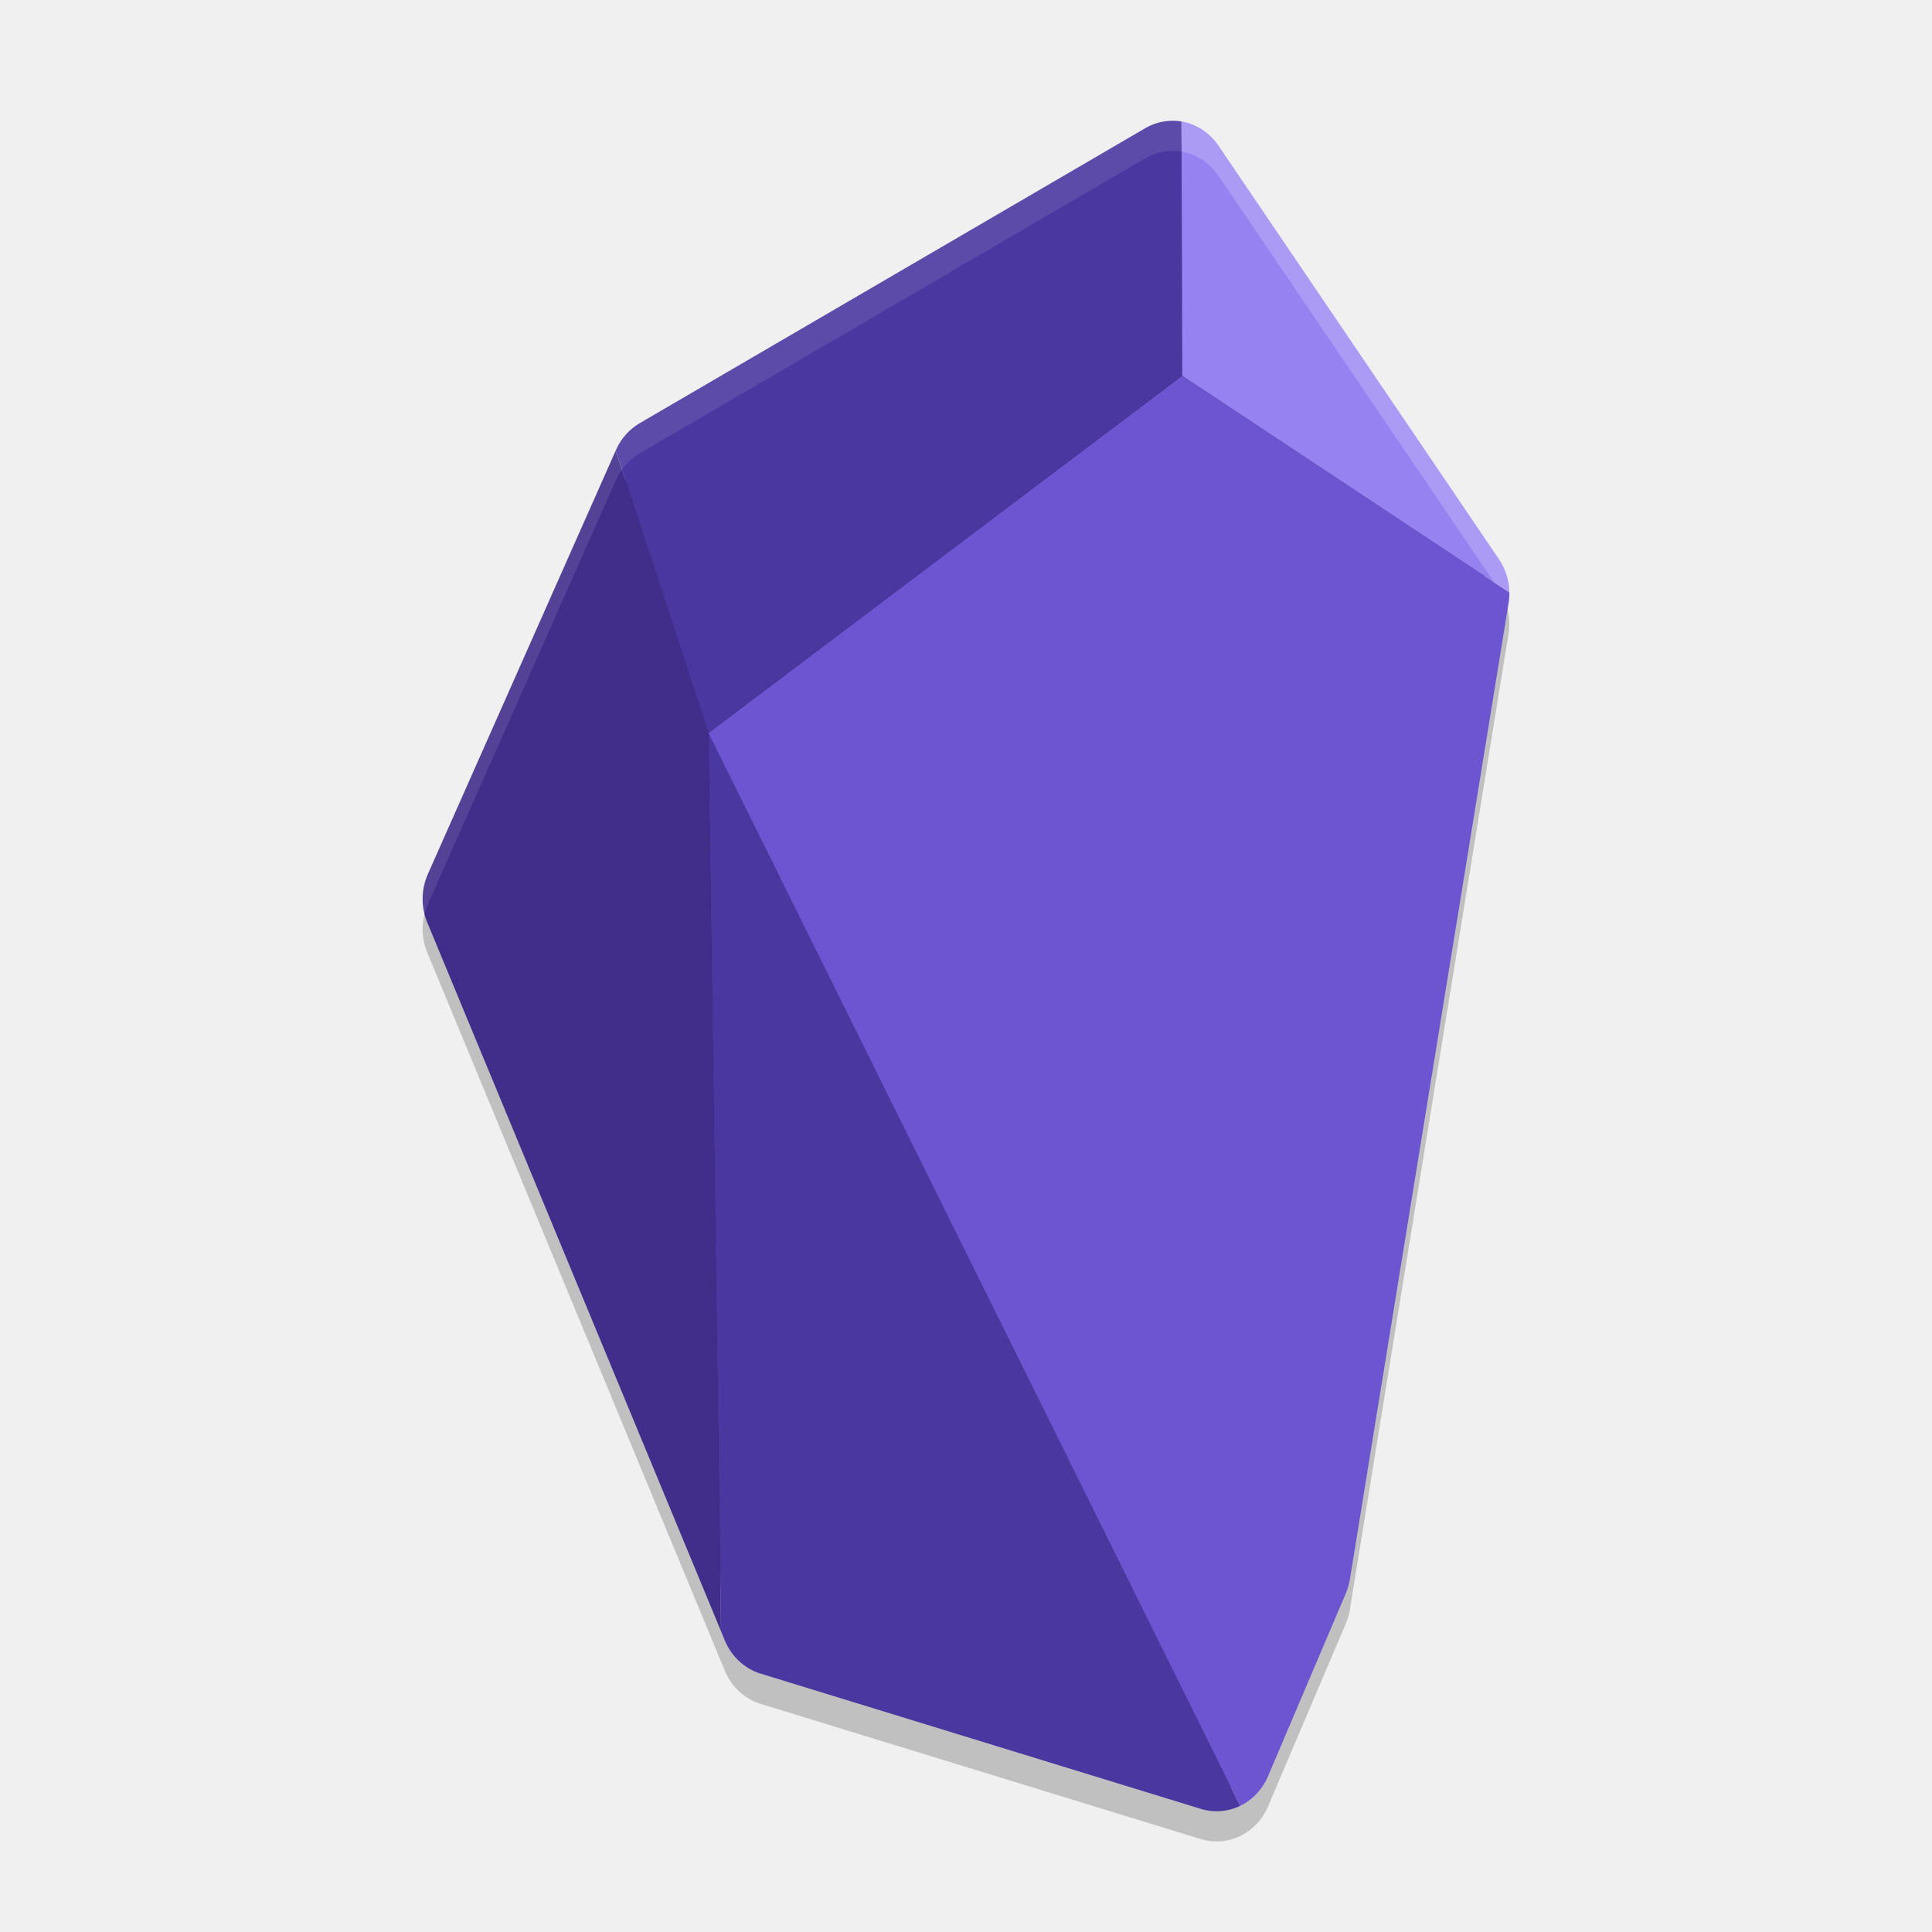
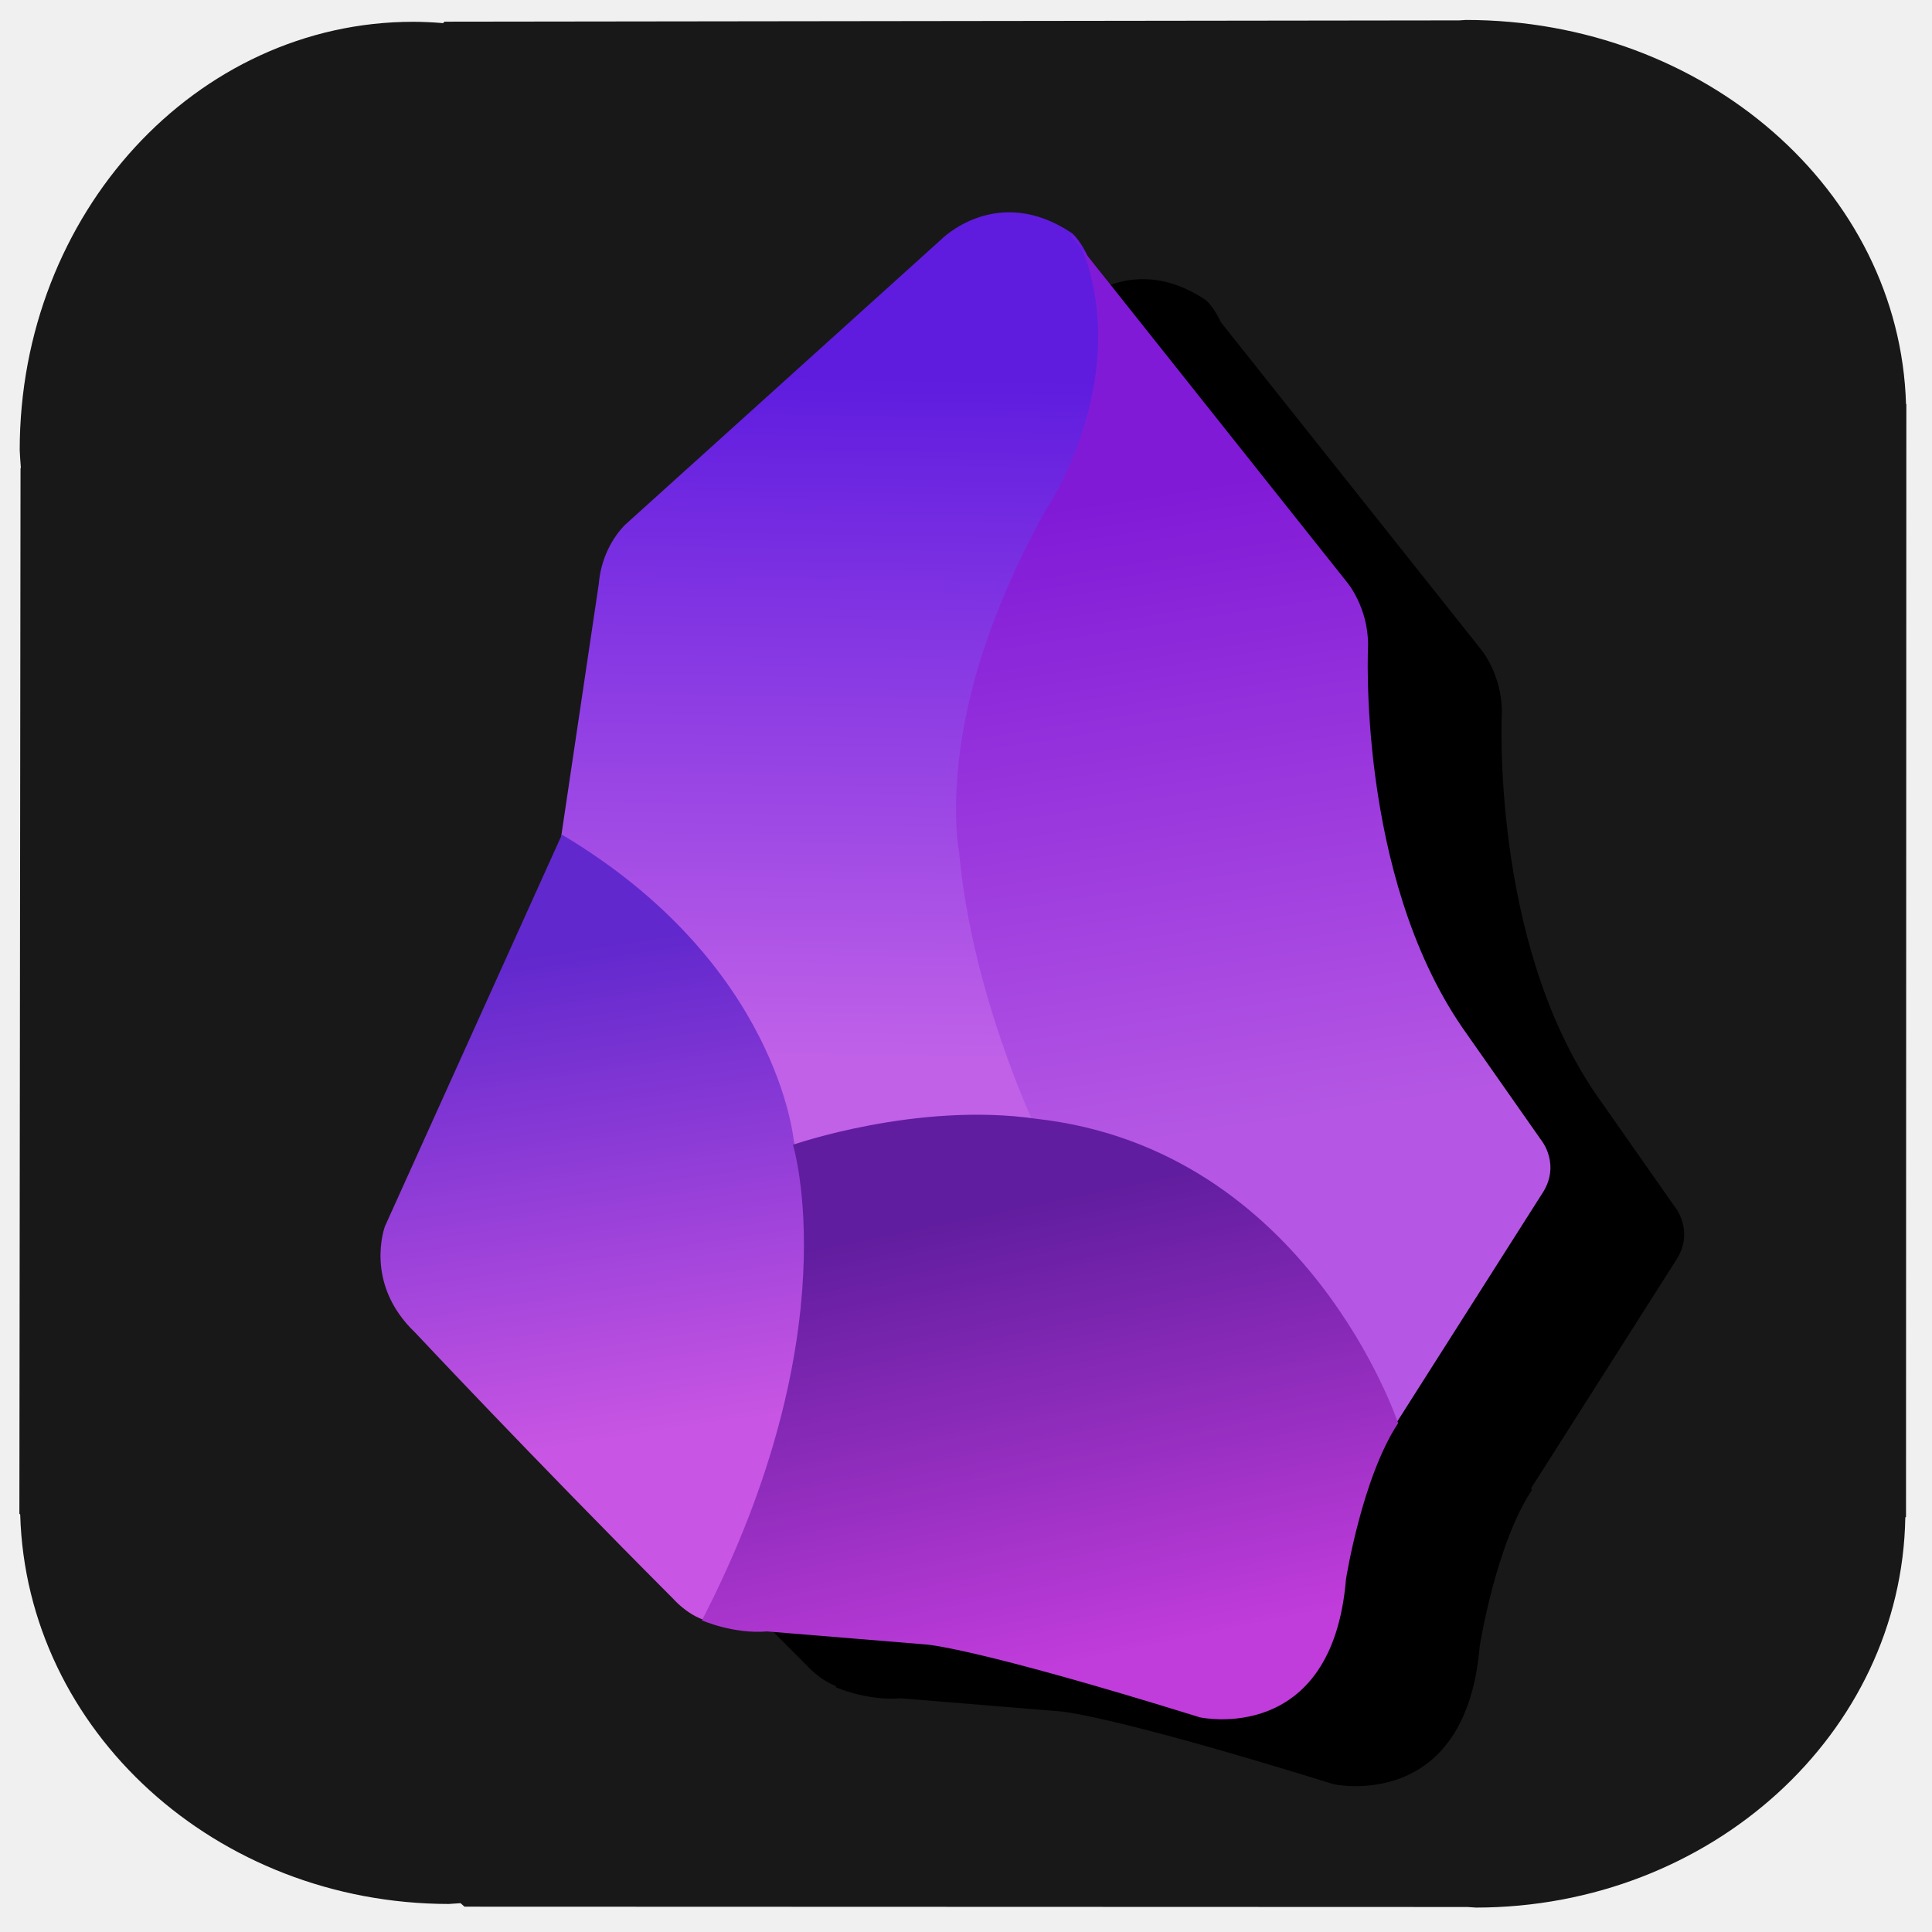
- <svg xmlns="http://www.w3.org/2000/svg" width="64" height="64" version="1">
-   <path style="opacity:0.2" d="m 38.769,5.002 a 1.862,1.954 0 0 0 -0.016,0.004 1.862,1.954 0 0 0 -0.816,0.242 L 21.191,15.021 a 1.862,1.954 0 0 0 -0.785,0.883 l -0.012,0.023 -6.223,14.031 a 1.862,1.954 0 0 0 -0.016,1.602 l 9.727,23.476 0.129,0.309 a 1.862,1.954 0 0 0 1.184,1.098 l 14.586,4.48 a 1.862,1.954 0 0 0 1.301,-0.102 1.862,1.954 0 0 0 0.922,-0.977 l 2.574,-6.051 a 1.862,1.954 0 0 0 0.137,-0.469 l 5.258,-32.335 a 1.862,1.954 0 0 0 0.027,-0.363 1.862,1.954 0 0 0 -0.344,-1.098 L 40.359,5.822 a 1.862,1.954 0 0 0 -1.219,-0.797 1.862,1.954 0 0 0 -0.371,-0.023 z" />
-   <path style="fill:#251c50" d="m 38.788,4.703 c -0.175,0.009 -0.347,0.059 -0.503,0.15 L 21.537,14.626 c -0.214,0.125 -0.39,0.319 -0.498,0.561 v 0.003 l -0.011,0.022 -6.223,14.033 c -0.146,0.329 -0.151,0.712 -0.014,1.045 l 9.73,23.477 0.127,0.309 c 0.142,0.344 0.418,0.592 0.744,0.695 l 14.587,4.482 c 0.266,0.082 0.549,0.06 0.803,-0.063 0.255,-0.123 0.464,-0.341 0.584,-0.621 l 2.574,-6.051 v -0.003 c 0.041,-0.095 0.071,-0.197 0.089,-0.301 l 5.257,-32.339 h 0.003 c 0.013,-0.078 0.017,-0.158 0.016,-0.238 -0.004,-0.258 -0.082,-0.505 -0.222,-0.711 L 39.788,5.217 C 39.603,4.944 39.328,4.765 39.026,4.714 c -0.079,-0.013 -0.159,-0.015 -0.238,-0.011 z" />
-   <path style="fill:#4a37a0" d="m 23.465,24.281 0.419,29.753 0.127,0.309 a 1.862,1.954 0 0 0 1.182,1.097 l 14.587,4.482 a 1.862,1.954 0 0 0 1.301,-0.101 z" />
-   <path style="fill:#6d55d2" d="M 39.161,12.447 23.465,24.281 41.081,59.821 a 1.862,1.954 0 0 0 0.922,-0.976 l 2.574,-6.051 a 1.862,1.954 0 0 0 0.138,-0.468 l 5.257,-32.337 a 1.862,1.954 0 0 0 0.027,-0.364 z" />
-   <path style="fill:#4a37a0" d="M 38.753,4.003 A 1.862,1.954 0 0 0 37.939,4.246 l -16.748,9.773 a 1.862,1.954 0 0 0 -0.784,0.883 l -0.011,0.025 3.069,9.354 L 39.161,12.447 39.139,4.025 a 1.862,1.954 0 0 0 -0.387,-0.022 z" />
-   <path style="fill:#412e8b" d="m 20.396,14.927 -6.223,14.03 a 1.862,1.954 0 0 0 -0.019,1.602 l 9.73,23.475 -0.419,-29.753 z" />
-   <path style="fill:#9782f1" d="m 39.139,4.025 0.022,8.422 10.839,7.178 A 1.862,1.954 0 0 0 49.656,18.528 L 40.359,4.82 A 1.862,1.954 0 0 0 39.139,4.025 Z" />
-   <path style="opacity:0.2;fill:#ffffff" d="M 39.141 4.023 L 39.143 5.023 A 1.862 1.954 0 0 1 39.656 5.195 A 1.862 1.954 0 0 1 40.359 5.82 L 49.496 19.291 L 50 19.625 A 1.862 1.954 0 0 0 49.906 19.047 A 1.862 1.954 0 0 0 49.84 18.867 A 1.862 1.954 0 0 0 49.656 18.527 L 40.359 4.82 A 1.862 1.954 0 0 0 39.656 4.195 A 1.862 1.954 0 0 0 39.141 4.023 z" />
-   <path style="opacity:0.1;fill:#ffffff" d="M 38.77 4 A 1.862 1.954 0 0 0 38.754 4.004 A 1.862 1.954 0 0 0 37.938 4.246 L 21.191 14.02 A 1.862 1.954 0 0 0 20.406 14.902 L 20.395 14.926 L 14.172 28.957 A 1.862 1.954 0 0 0 14.062 30.279 A 1.862 1.954 0 0 1 14.172 29.957 L 20.395 15.926 L 20.406 15.902 A 1.862 1.954 0 0 1 21.191 15.02 L 37.938 5.246 A 1.862 1.954 0 0 1 38.754 5.004 A 1.862 1.954 0 0 1 38.77 5 A 1.862 1.954 0 0 1 39.141 5.023 L 39.143 6.023 A 1.862 1.954 0 0 1 39.145 6.023 L 39.141 4.023 A 1.862 1.954 0 0 0 38.77 4 z" />
+ <svg xmlns="http://www.w3.org/2000/svg" xmlns:xlink="http://www.w3.org/1999/xlink" version="1.1" id="svg1" width="512" height="512" viewBox="0 0 512 512" xml:space="preserve">
+   <defs id="defs1">
+     <linearGradient id="linearGradient7">
+       <stop style="stop-color:#6128cd;stop-opacity:1;" offset="0" id="stop7" />
+       <stop style="stop-color:#c855e3;stop-opacity:1;" offset="1" id="stop8" />
+     </linearGradient>
+     <linearGradient id="linearGradient5">
+       <stop style="stop-color:#611d9f;stop-opacity:1;" offset="0" id="stop5" />
+       <stop style="stop-color:#c03cdb;stop-opacity:1;" offset="1" id="stop6" />
+     </linearGradient>
+     <linearGradient id="linearGradient3">
+       <stop style="stop-color:#811ad7;stop-opacity:1;" offset="0" id="stop3" />
+       <stop style="stop-color:#b557e4;stop-opacity:1;" offset="1" id="stop4" />
+     </linearGradient>
+     <linearGradient id="linearGradient1">
+       <stop style="stop-color:#5f1cdf;stop-opacity:1;" offset="0" id="stop1" />
+       <stop style="stop-color:#c061e8;stop-opacity:1;" offset="1" id="stop2" />
+     </linearGradient>
+     <linearGradient xlink:href="#linearGradient1" id="linearGradient2" x1="194.418" y1="62.319" x2="191.633" y2="242.642" gradientUnits="userSpaceOnUse" />
+     <linearGradient xlink:href="#linearGradient3" id="linearGradient4" x1="253.859" y1="91.996" x2="280.316" y2="260.483" gradientUnits="userSpaceOnUse" gradientTransform="translate(-0.9846004)" />
+     <linearGradient xlink:href="#linearGradient5" id="linearGradient6" x1="241.477" y1="320.738" x2="266.092" y2="439.877" gradientUnits="userSpaceOnUse" gradientTransform="translate(0,-0.9846379)" />
+     <linearGradient xlink:href="#linearGradient7" id="linearGradient8" x1="132.185" y1="250.831" x2="151.877" y2="379.815" gradientUnits="userSpaceOnUse" gradientTransform="matrix(1.012534,0,0,1.001674,-1.379039,-1.704231)" />
+   </defs>
+   <g id="layer2" style="display:inline;fill:#181818;fill-opacity:1">
+     <path id="path11" style="fill:#181818;fill-opacity:1;stroke-width:1.685" d="m 388.486,-5.289 a 116.7,104.565 0 0 1 -1.791,-0.115 l -268.902,-0.34 -0.367,-0.387 a 104.304,113.515 0 0 1 -7.9,0.359 A 104.304,113.515 0 0 1 5.223,-119.287 a 104.304,113.515 0 0 1 0.307,-4.676 l -0.09,-0.096 -0.305,-277.1 0.219,-0.193 a 113.761,106.027 0 0 1 113.547,-103.221 113.761,106.027 0 0 1 3.152,0.211 l 1.049,-0.926 265.756,-0.088 a 113.884,105.042 0 0 1 2.312,-0.152 113.884,105.042 0 0 1 113.756,103.375 l 0.188,0.168 0.088,294.852 -0.088,0.08 A 116.7,104.565 0 0 1 388.486,-5.289 Z" transform="scale(1,-1)" />
+   </g>
+   <g id="layer1" style="fill:#000000;fill-opacity:1" transform="translate(55.55958,37.96192)">
+     <path id="path8" style="fill:#000000;fill-opacity:1;stroke:#e2e2e2;stroke-width:16.7;stroke-linecap:round;stroke-linejoin:round;stroke-opacity:0" d="m 247.08,36.019 c -10.9,0.114 -17.91,7.334 -17.91,7.334 L 145.631,118.753 c -6.646,6.646 -7.016,15.42 -7.016,15.42 l -9.994,67.164 -46.711,103.385 c 0,0 -5.732,15.098 7.977,28.166 0,0 30.781,32.856 68.416,70.58 0,0 3.317,3.792 7.746,5.42 -0.049,0.095 -0.092,0.186 -0.141,0.281 0,0 8.293,3.676 17.277,2.938 l 41.969,3.447 c 0,0 12.151,0.522 72.723,19.32 0,0 35.015,7.71 38.707,-36.598 0,0 4.216,-26.83 13.816,-41.354 0,0 -0.168,-0.445 -0.188,-0.502 l 38.172,-60.053 c 5.415,-7.877 -0.092,-14.508 -0.092,-14.508 l -20.846,-29.738 c -28.061,-40.862 -25,-101.385 -25,-101.385 0,-10.338 -5.754,-16.891 -5.754,-16.891 L 268.021,47.478 c -1.959,-4.191 -3.959,-5.863 -3.959,-5.863 -6.269,-4.231 -12.028,-5.647 -16.982,-5.596 z" />
+     <path style="fill:url(#linearGradient2);fill-opacity:1;stroke:#e2e2e2;stroke-width:16.7;stroke-linecap:round;stroke-linejoin:round;stroke-opacity:0" d="m 218.134,258.83 c 0,0 -25.891,-3.459 -64.009,6.984 0,0 -3.416,-45.814 -61.016,-81.752 l 10.061,-67.61 c 0,0 0.369,-8.774 7.016,-15.42 l 83.538,-75.4 c 0,0 14.831,-15.277 34.892,-1.738 0,0 11.95,9.729 6.032,42.8 0,0 -0.696,11.074 -12.706,31.613 0,0 -19.69,32.788 -22.301,63.705 0,0 -6.092,38.336 18.494,96.819 z" id="path1" />
+     <path style="fill:url(#linearGradient4);fill-opacity:1;stroke:#e2e2e2;stroke-width:16.7;stroke-linecap:round;stroke-linejoin:round;stroke-opacity:0" d="m 228.108,24.138 73.138,91.985 c 0,0 5.754,6.554 5.754,16.892 0,0 -3.062,60.523 25,101.385 l 20.846,29.738 c 0,0 5.508,6.631 0.092,14.508 l -38.644,60.794 c 0,0 -31.095,-76.178 -96.079,-80.117 0,0 -16.275,-34.543 -19.582,-71.269 0,0 -3.28,-16.054 3.12,-42.146 6.4,-26.092 20.154,-49.231 20.154,-49.231 0,0 17.969,-26.8 12.554,-57.077 0,0 -1.977,-12.862 -6.354,-15.462 z" id="path2" />
+     <path style="fill:url(#linearGradient8);fill-opacity:1;stroke:#e2e2e2;stroke-width:16.7;stroke-linecap:round;stroke-linejoin:round;stroke-opacity:0" d="M 124.861,220.637 77.972,324.415 c 0,0 -5.732,15.098 7.976,28.166 0,0 30.781,32.855 68.416,70.579 0,0 3.614,4.176 8.35,5.656 0,0 10.297,-17.398 15.032,-30.713 0,0 18.802,-55.755 8.583,-96.192 0,0 -4.081,-47.094 -61.469,-81.274 z" id="path4" transform="translate(-31.50766,-37.41538)" />
+     <path style="fill:url(#linearGradient6);fill-opacity:1;stroke:#e2e2e2;stroke-width:16.7;stroke-linecap:round;stroke-linejoin:round;stroke-opacity:0" d="m 250.686,295.957 c 71.732,8.08 95.776,80.659 95.776,80.659 -9.6,14.523 -13.815,41.354 -13.815,41.354 -3.692,44.308 -38.707,36.597 -38.707,36.597 -60.572,-18.798 -72.723,-19.32 -72.723,-19.32 l -41.969,-3.446 c -8.985,0.738 -17.277,-2.938 -17.277,-2.938 39.385,-76.308 24.123,-126.031 24.123,-126.031 0,0 32.915,-11.487 64.593,-6.874 z" id="path5" transform="translate(-31.50766,-37.41538)" />
+   </g>
</svg>
